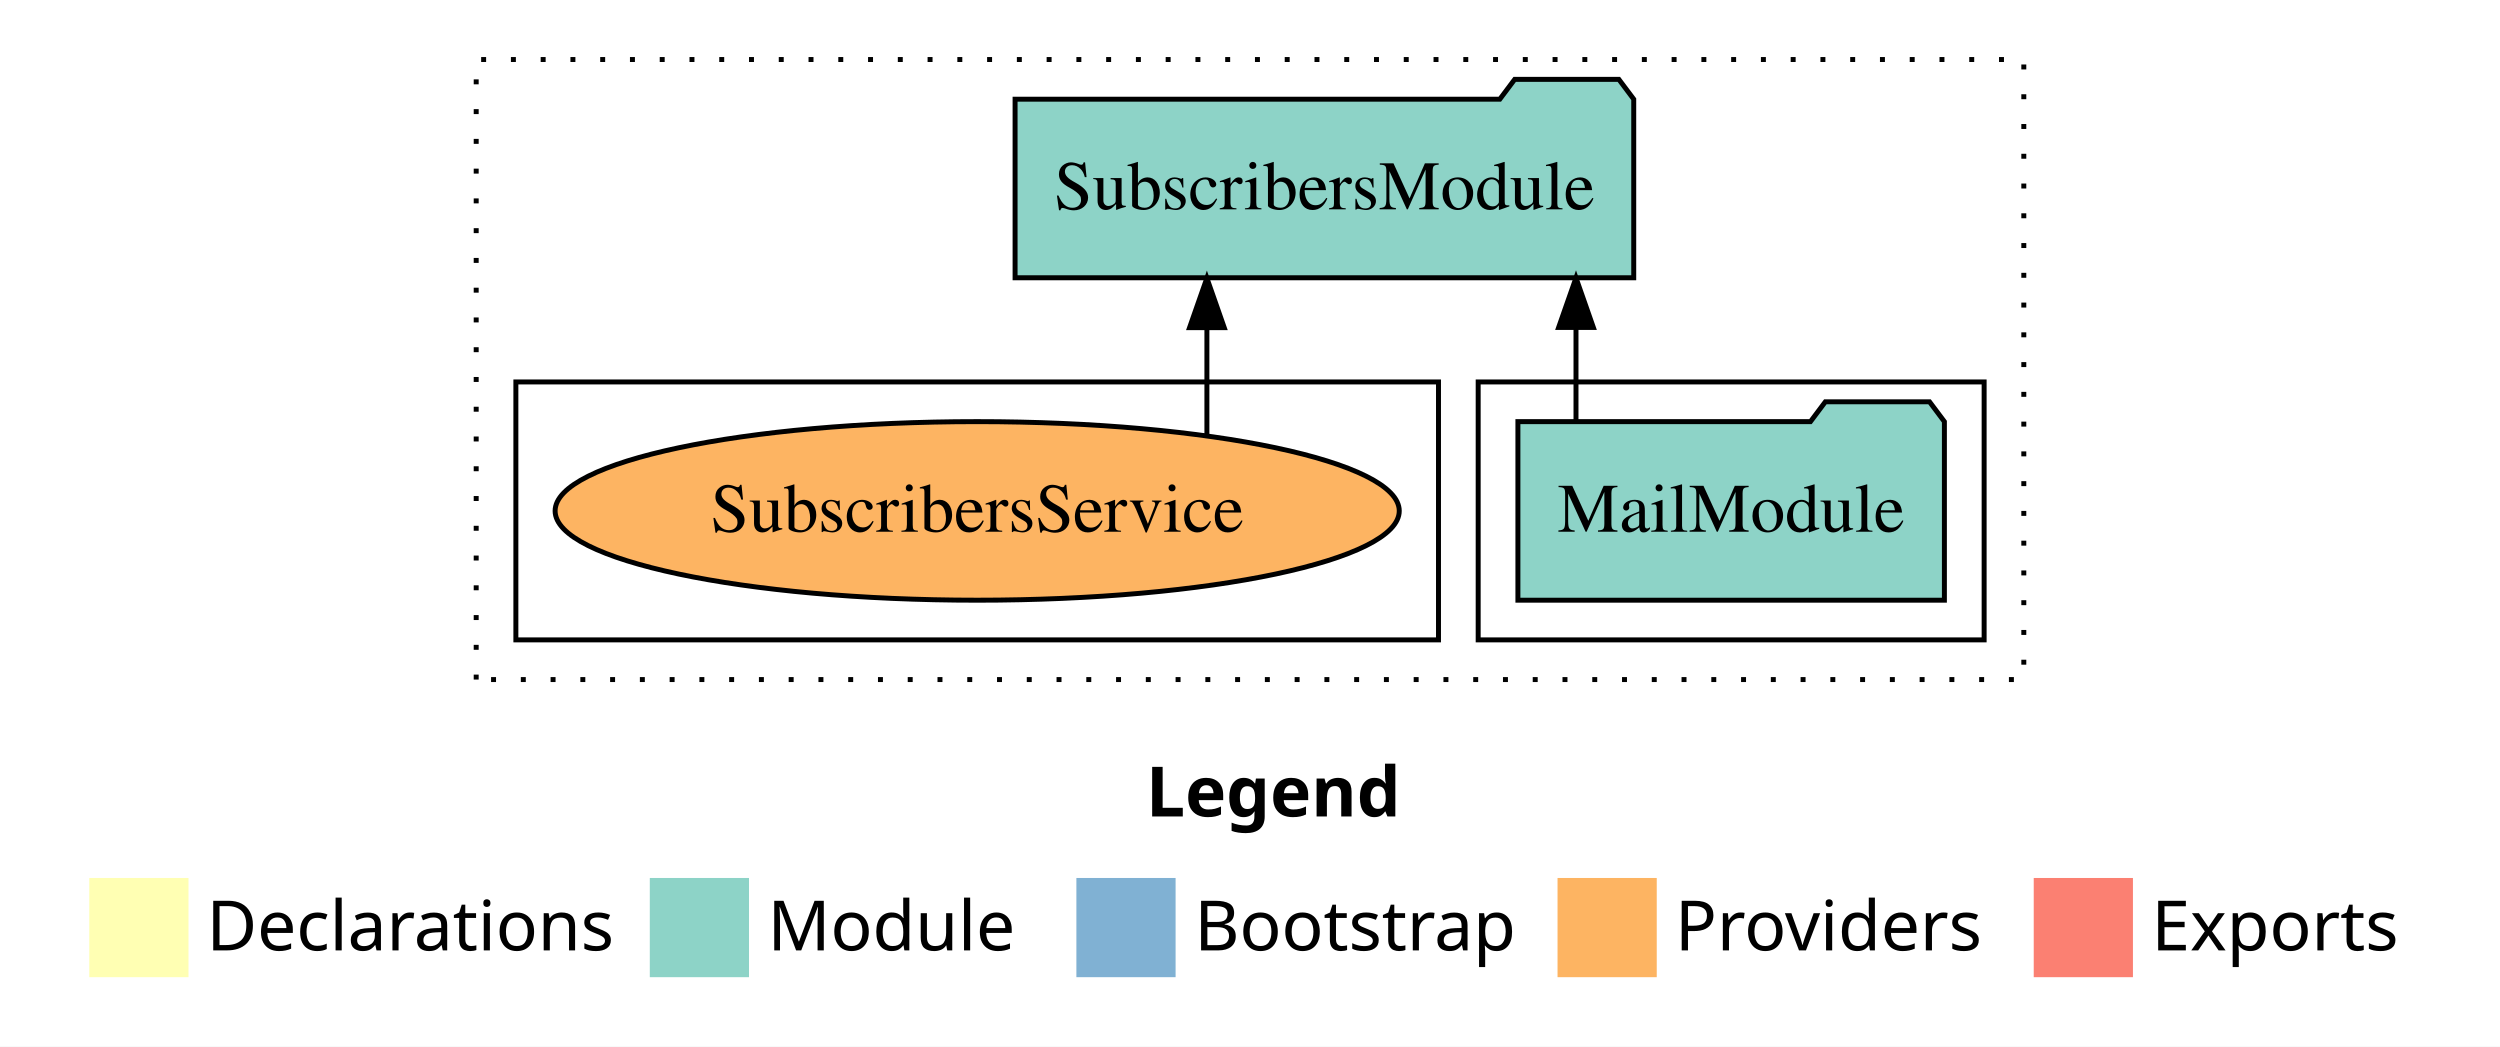
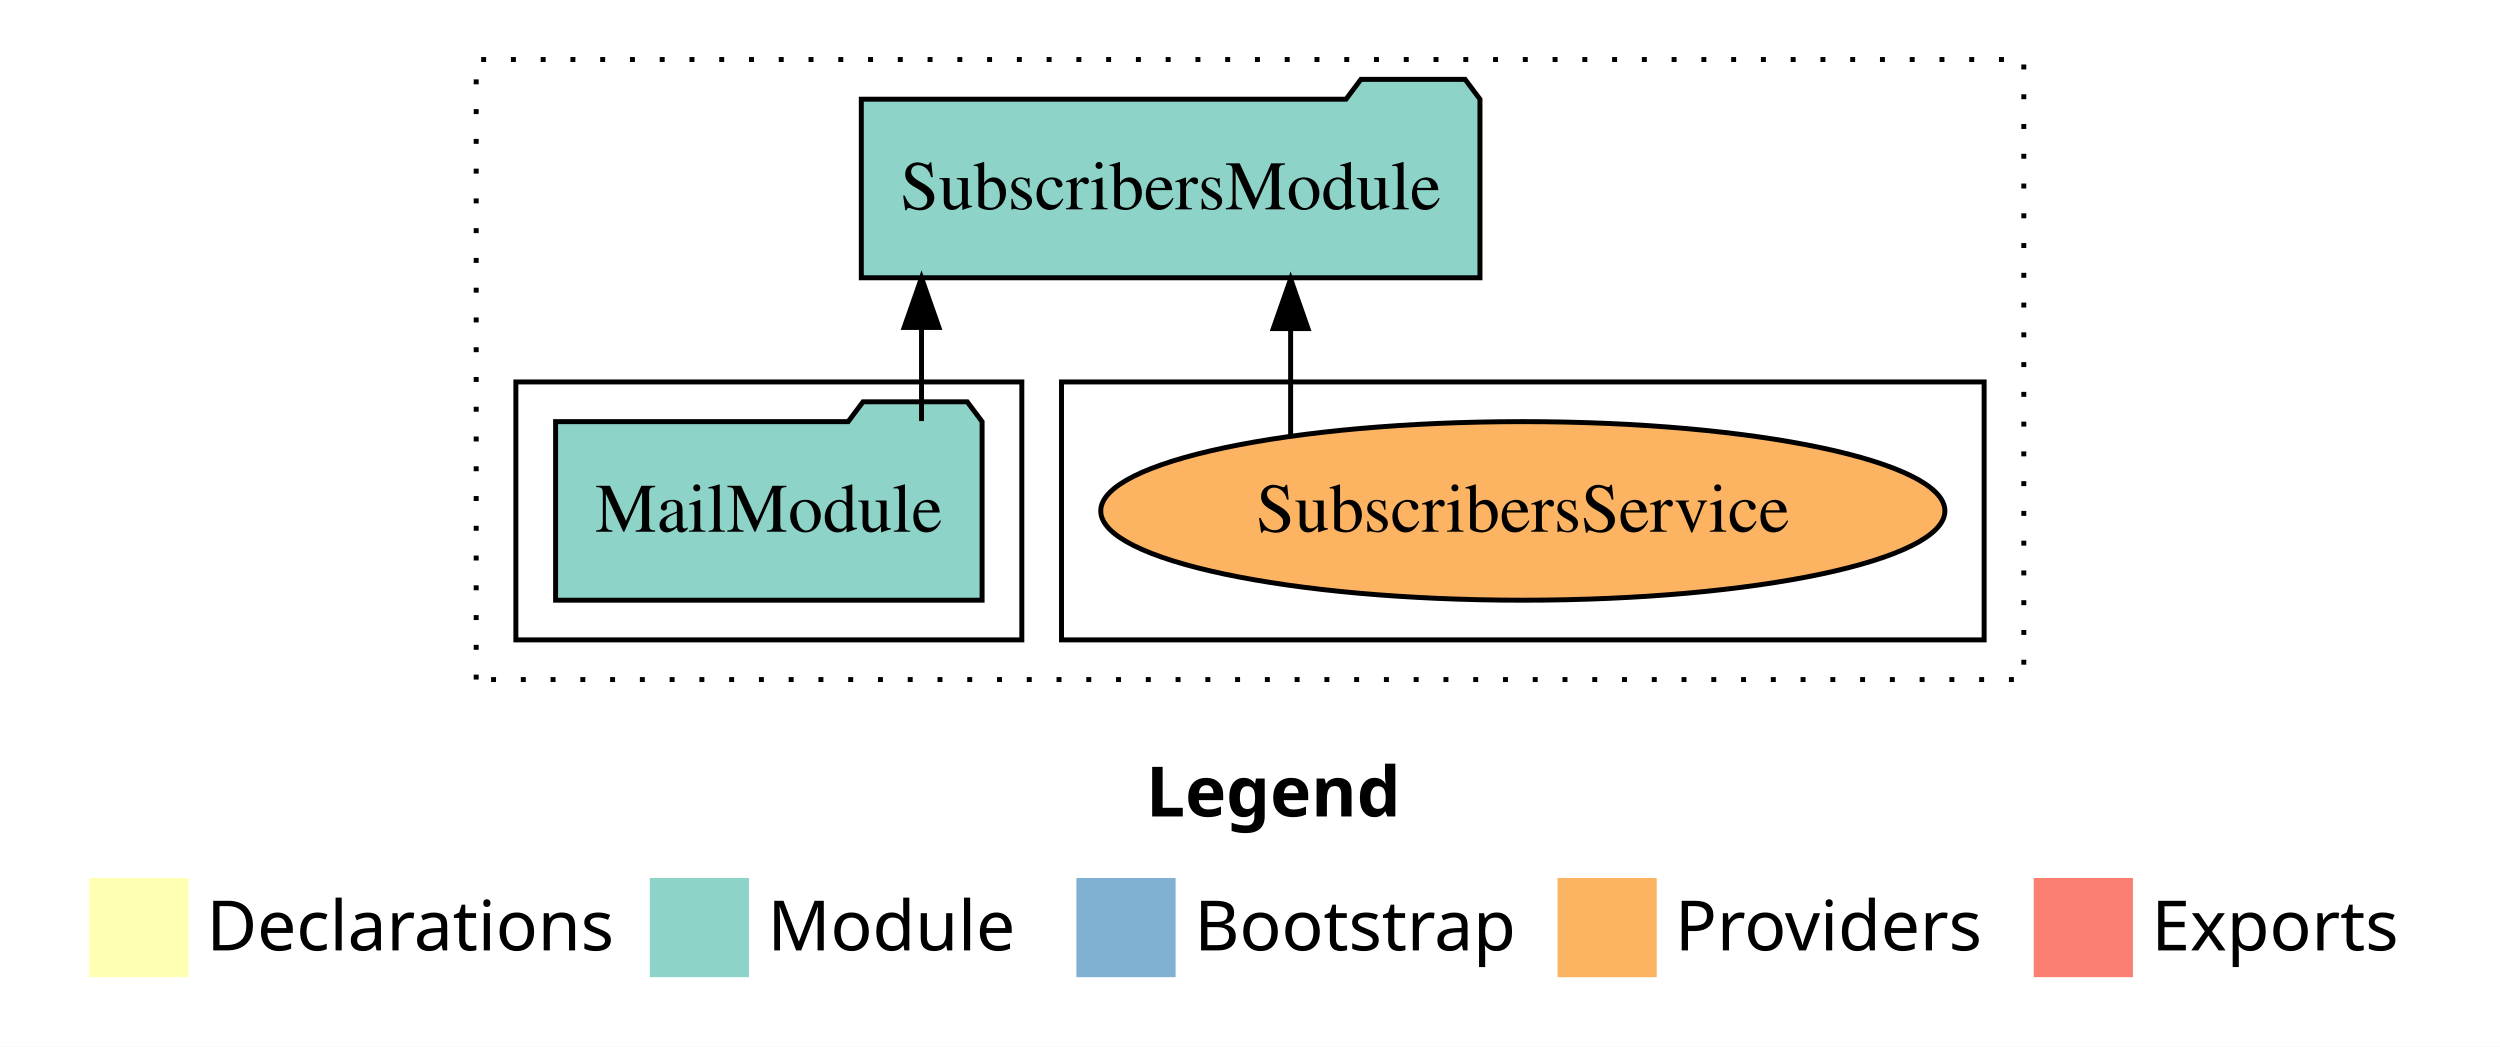
<svg xmlns="http://www.w3.org/2000/svg" width="504pt" height="211pt" viewBox="0.00 0.00 504.00 211.00">
  <g id="graph0" class="graph" transform="scale(1 1) rotate(0) translate(4 207)">
    <polygon fill="white" stroke="transparent" points="-4,4 -4,-207 500,-207 500,4 -4,4" />
    <text text-anchor="start" x="227.01" y="-42.4" font-family="Times-12" font-weight="bold" font-size="14.00">Legend</text>
    <polygon fill="#ffffb3" stroke="transparent" points="14,-10 14,-30 34,-30 34,-10 14,-10" />
    <text text-anchor="start" x="37.63" y="-15.4" font-family="Times-12" font-size="14.00">  Declarations</text>
    <polygon fill="#8dd3c7" stroke="transparent" points="127,-10 127,-30 147,-30 147,-10 127,-10" />
    <text text-anchor="start" x="150.73" y="-15.4" font-family="Times-12" font-size="14.00">  Module</text>
    <polygon fill="#80b1d3" stroke="transparent" points="213,-10 213,-30 233,-30 233,-10 213,-10" />
    <text text-anchor="start" x="236.78" y="-15.4" font-family="Times-12" font-size="14.00">  Bootstrap</text>
    <polygon fill="#fdb462" stroke="transparent" points="310,-10 310,-30 330,-30 330,-10 310,-10" />
    <text text-anchor="start" x="333.67" y="-15.4" font-family="Times-12" font-size="14.00">  Providers</text>
    <polygon fill="#fb8072" stroke="transparent" points="406,-10 406,-30 426,-30 426,-10 406,-10" />
    <text text-anchor="start" x="429.73" y="-15.4" font-family="Times-12" font-size="14.00">  Exports</text>
    <g id="clust1" class="cluster">
      <polygon fill="none" stroke="black" stroke-dasharray="1,5" points="92,-70 92,-195 404,-195 404,-70 92,-70" />
    </g>
+     <g id="clust6" class="cluster">
+       <polygon fill="none" stroke="black" points="210,-78 210,-130 396,-130 396,-78 210,-78" />
+     </g>
    <g id="clust3" class="cluster">
-       <polygon fill="none" stroke="black" points="294,-78 294,-130 396,-130 396,-78 294,-78" />
-     </g>
-     <g id="clust6" class="cluster">
-       <polygon fill="none" stroke="black" points="100,-78 100,-130 286,-130 286,-78 100,-78" />
+       <polygon fill="none" stroke="black" points="100,-78 100,-130 202,-130 202,-78 100,-78" />
    </g>
    <g id="node1" class="node">
-       <polygon fill="#8dd3c7" stroke="black" points="387.99,-122 384.99,-126 363.99,-126 360.99,-122 302.01,-122 302.01,-86 387.99,-86 387.99,-122" />
-       <text text-anchor="middle" x="345" y="-99.8" font-family="Times,serif" font-size="14.00">MailModule</text>
+       <polygon fill="#8dd3c7" stroke="black" points="193.99,-122 190.99,-126 169.99,-126 166.99,-122 108.01,-122 108.01,-86 193.99,-86 193.99,-122" />
+       <text text-anchor="middle" x="151" y="-99.8" font-family="Times,serif" font-size="14.00">MailModule</text>
    </g>
    <g id="node2" class="node">
-       <polygon fill="#8dd3c7" stroke="black" points="325.36,-187 322.36,-191 301.36,-191 298.36,-187 200.64,-187 200.64,-151 325.36,-151 325.36,-187" />
-       <text text-anchor="middle" x="263" y="-164.8" font-family="Times,serif" font-size="14.00">SubscribersModule</text>
+       <polygon fill="#8dd3c7" stroke="black" points="294.36,-187 291.36,-191 270.36,-191 267.36,-187 169.64,-187 169.64,-151 294.36,-151 294.36,-187" />
+       <text text-anchor="middle" x="232" y="-164.8" font-family="Times,serif" font-size="14.00">SubscribersModule</text>
    </g>
    <g id="edge1" class="edge">
-       <path fill="none" stroke="black" d="M313.72,-122.11C313.72,-122.11 313.72,-140.99 313.72,-140.99" />
-       <polygon fill="black" stroke="black" points="310.22,-140.99 313.72,-150.99 317.22,-140.99 310.22,-140.99" />
+       <path fill="none" stroke="black" d="M181.78,-122.11C181.78,-122.11 181.78,-140.99 181.78,-140.99" />
+       <polygon fill="black" stroke="black" points="178.28,-140.99 181.78,-150.99 185.28,-140.99 178.28,-140.99" />
    </g>
    <g id="node3" class="node">
-       <ellipse fill="#fdb462" stroke="black" cx="193" cy="-104" rx="85.09" ry="18" />
-       <text text-anchor="middle" x="193" y="-99.8" font-family="Times,serif" font-size="14.00">SubscribersService</text>
+       <ellipse fill="#fdb462" stroke="black" cx="303" cy="-104" rx="85.09" ry="18" />
+       <text text-anchor="middle" x="303" y="-99.8" font-family="Times,serif" font-size="14.00">SubscribersService</text>
    </g>
    <g id="edge2" class="edge">
-       <path fill="none" stroke="black" d="M239.31,-119.4C239.31,-119.4 239.31,-140.94 239.31,-140.94" />
-       <polygon fill="black" stroke="black" points="235.81,-140.94 239.31,-150.94 242.81,-140.94 235.81,-140.94" />
+       <path fill="none" stroke="black" d="M256.19,-119.08C256.19,-119.08 256.19,-140.76 256.19,-140.76" />
+       <polygon fill="black" stroke="black" points="252.69,-140.76 256.19,-150.76 259.69,-140.76 252.69,-140.76" />
    </g>
  </g>
</svg>
